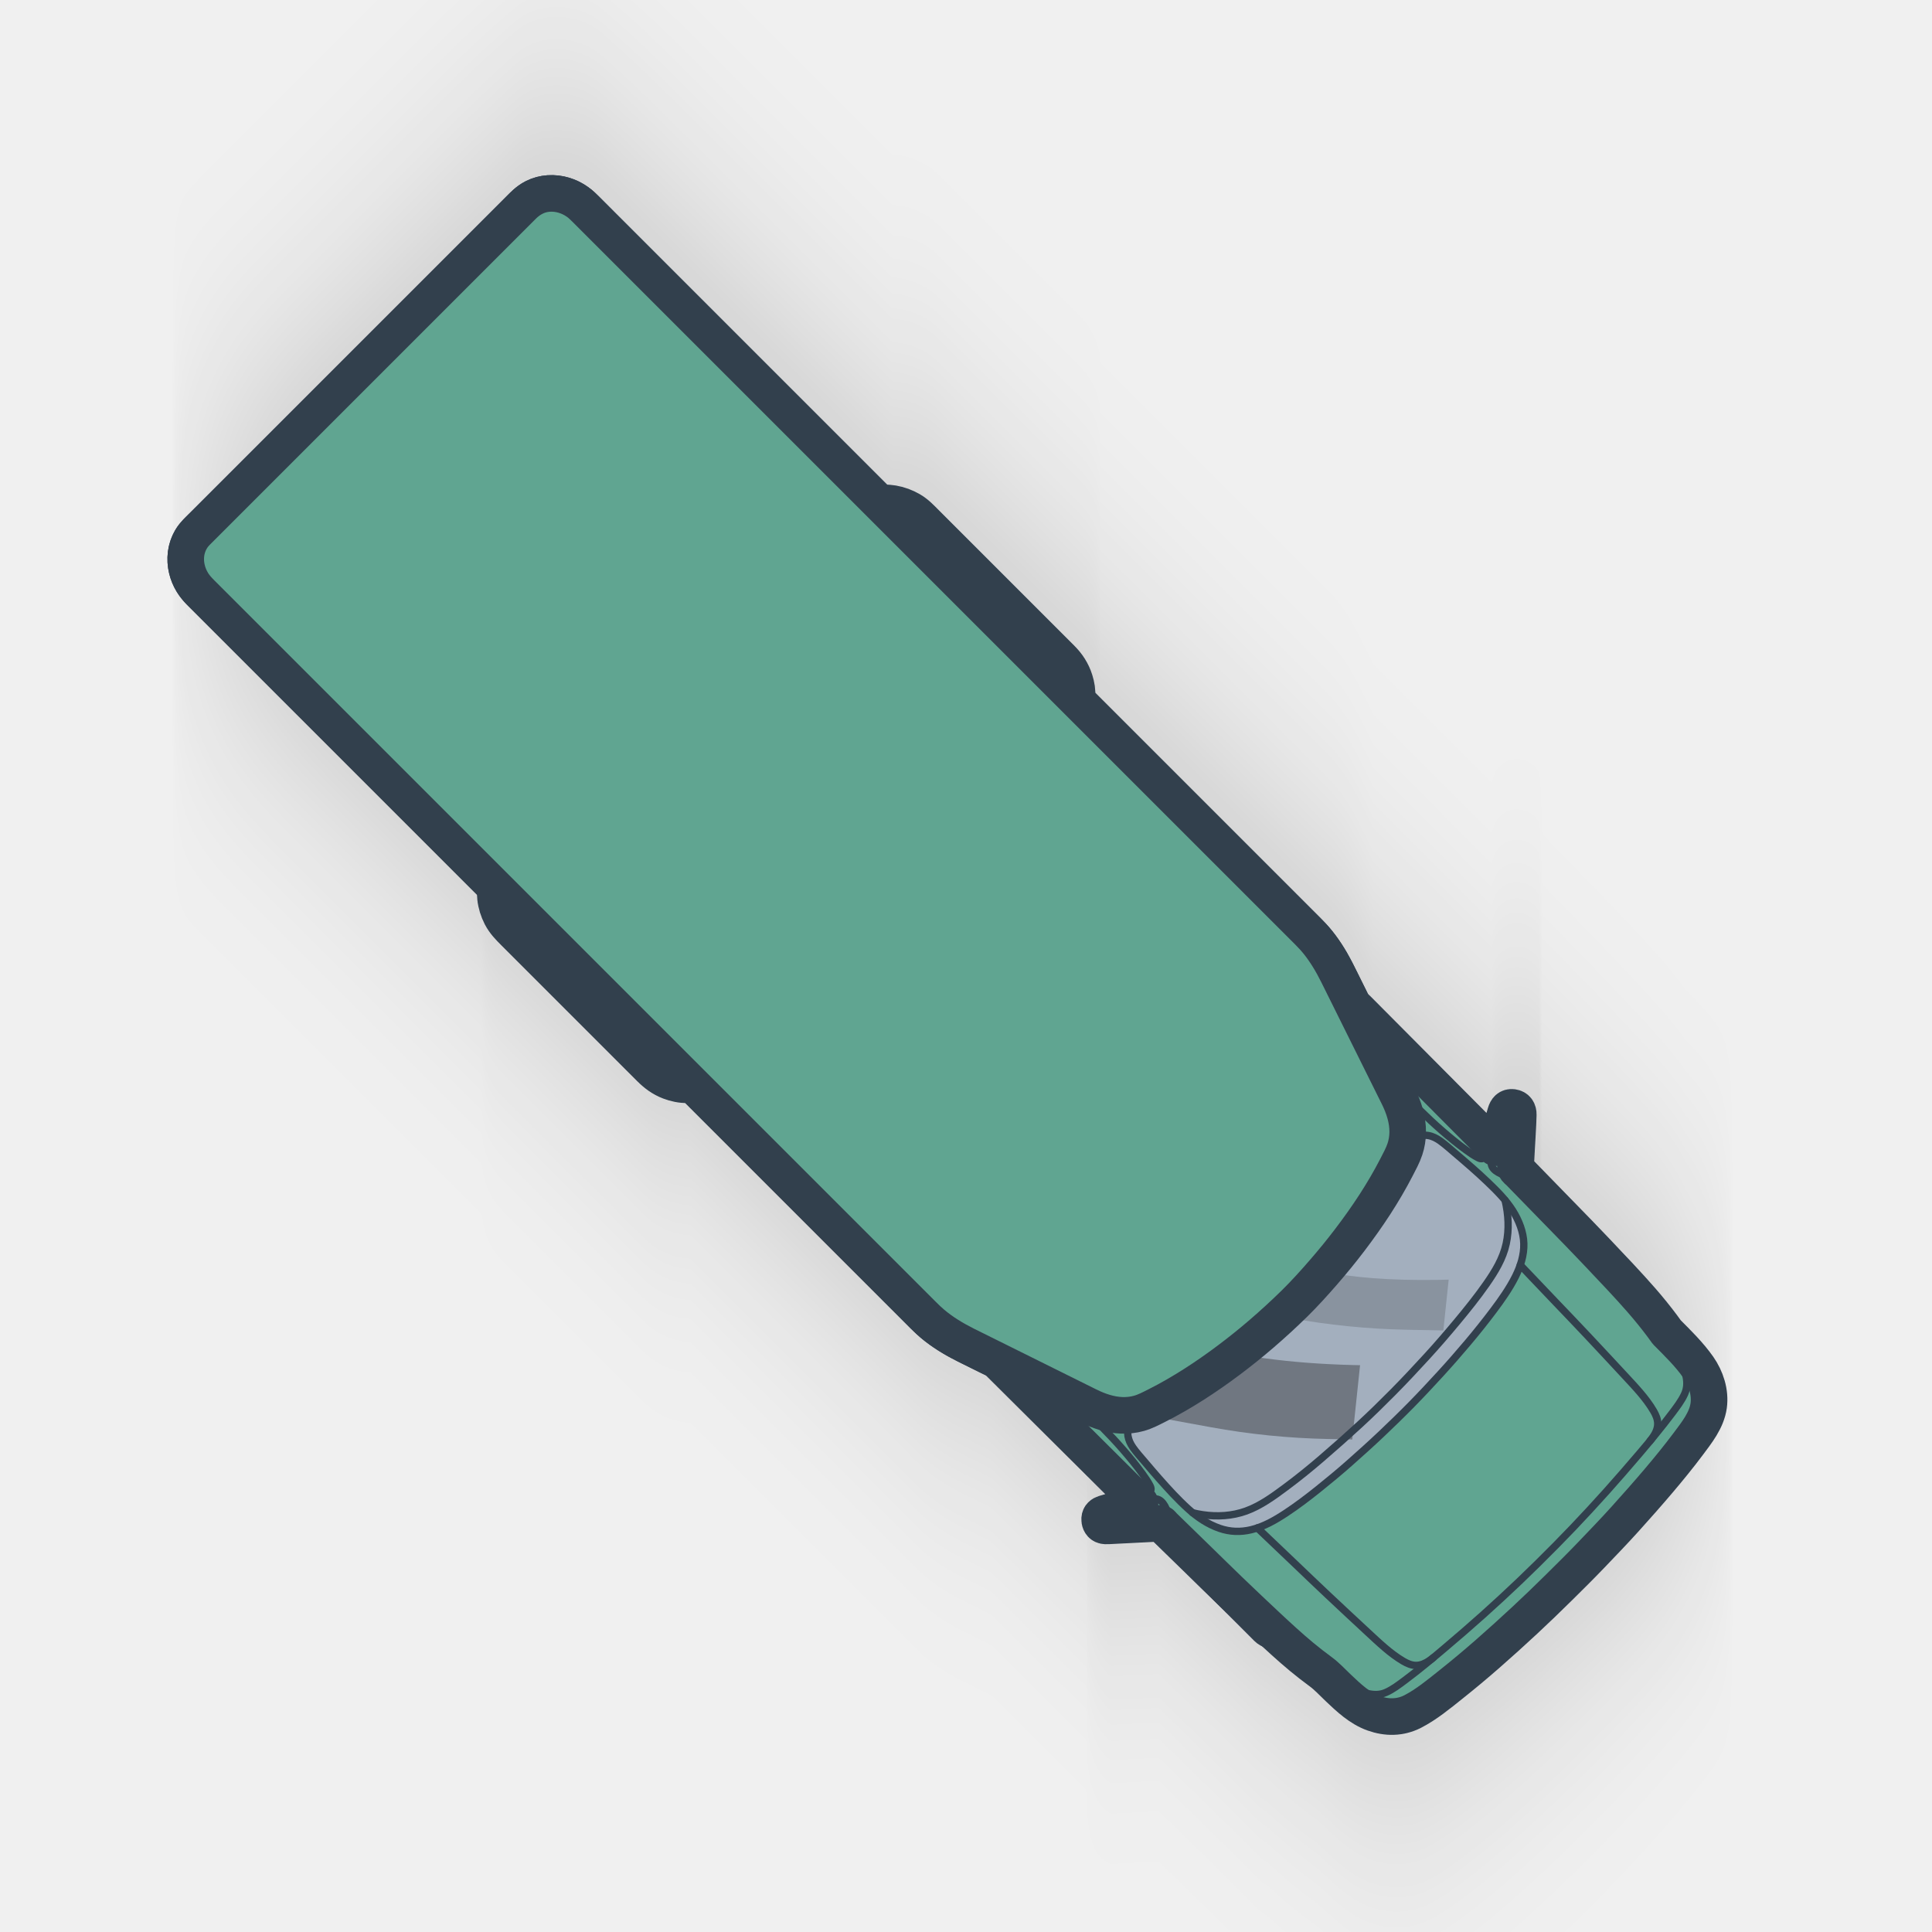
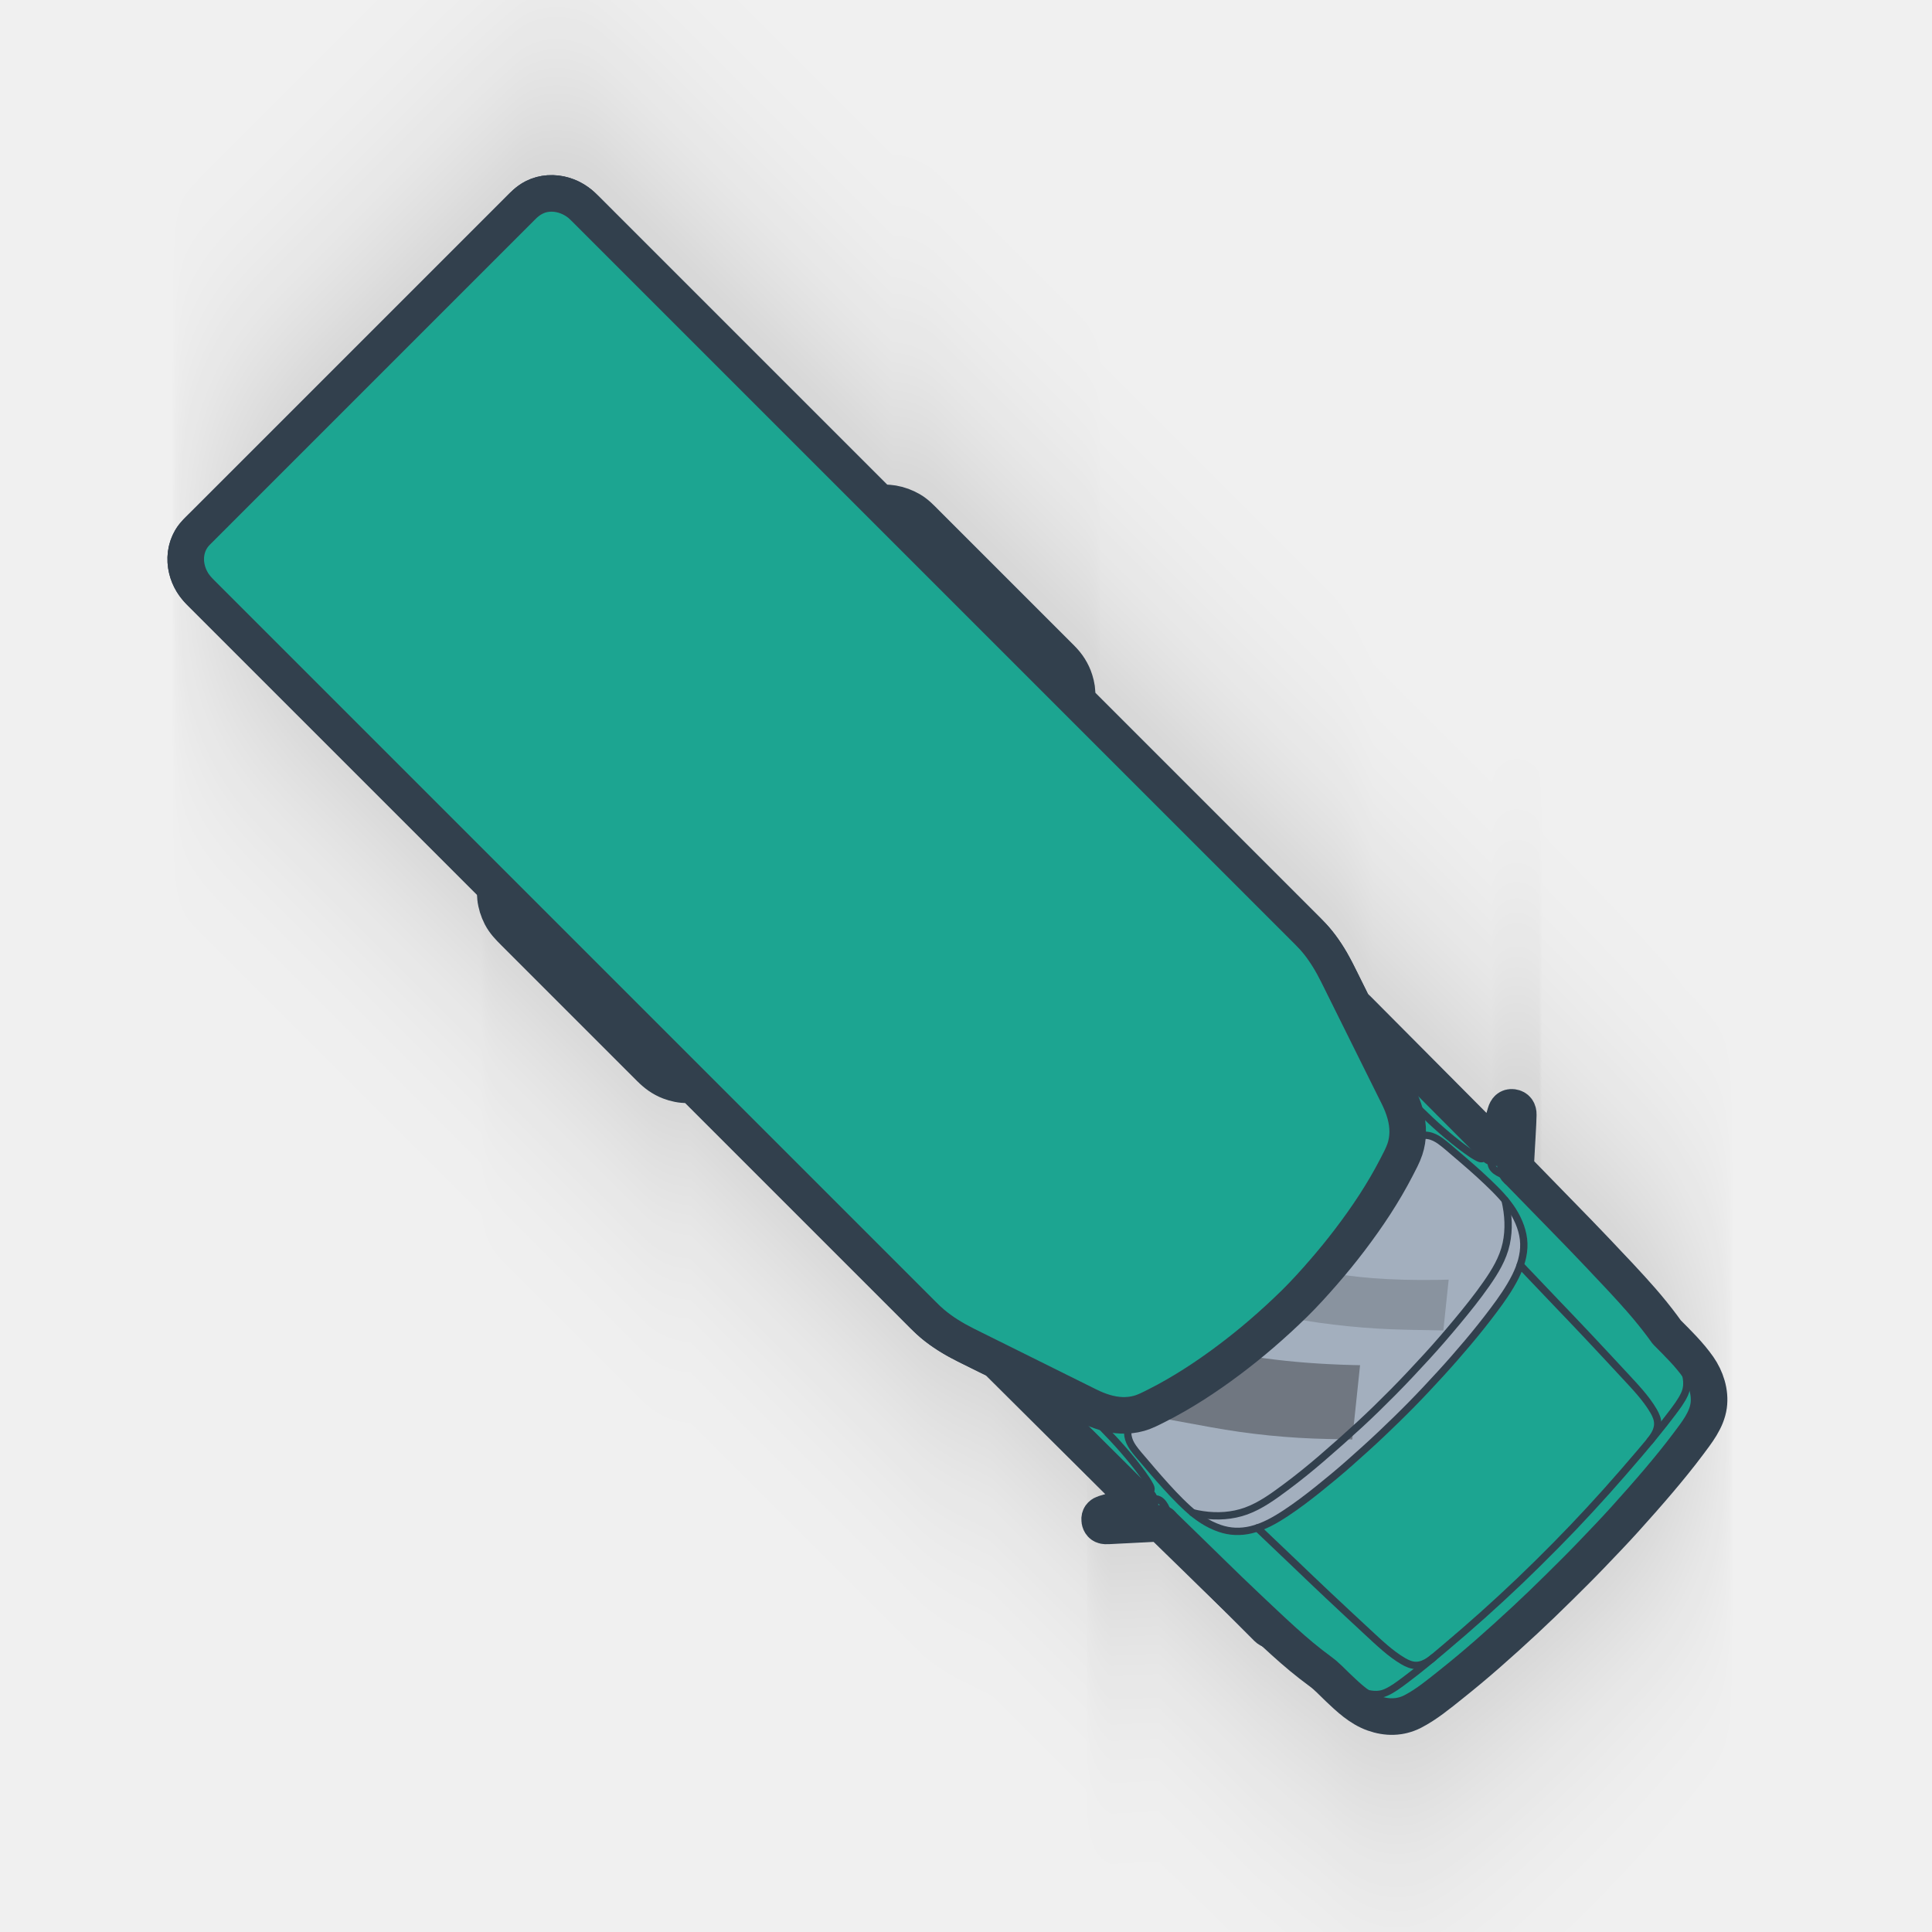
<svg xmlns="http://www.w3.org/2000/svg" xmlns:xlink="http://www.w3.org/1999/xlink" width="264px" height="264px" viewBox="0 0 264 264" version="1.1">
  <defs>
    <filter x="-26.7%" y="-77.2%" width="153.4%" height="253.1%" filterUnits="objectBoundingBox" id="filter-1">
      <feOffset dx="0" dy="1" in="SourceAlpha" result="shadowOffsetOuter1" />
      <feGaussianBlur stdDeviation="15" in="shadowOffsetOuter1" result="shadowBlurOuter1" />
      <feColorMatrix values="0 0 0 0 0   0 0 0 0 0   0 0 0 0 0  0 0 0 0.203 0" type="matrix" in="shadowBlurOuter1" result="shadowMatrixOuter1" />
      <feMerge>
        <feMergeNode in="shadowMatrixOuter1" />
        <feMergeNode in="SourceGraphic" />
      </feMerge>
    </filter>
    <path d="M25.487,56.057 C25.618,57.246 25.426,58.542 24.4,59.293 C23.902,59.657 23.297,59.848 22.693,59.946 C21.829,60.086 20.942,60.127 20.069,60.199 C18.112,60.359 16.153,60.503 14.189,60.549 C12.445,60.589 10.645,60.597 8.935,60.208 C7.409,59.86 5.851,59.186 4.702,58.1 C3.562,57.021 2.819,55.576 2.328,54.101 C1.751,52.362 1.436,50.532 1.178,48.723 C0.911,46.844 0.699,44.957 0.54,43.066 C0.383,41.205 0.256,39.341 0.174,37.475 C0.089,35.539 0.023,33.603 0.005,31.665 C-0.013,29.742 0.016,27.821 0.068,25.898 C0.121,23.944 0.227,21.993 0.346,20.042 C0.458,18.199 0.634,16.359 0.835,14.524 C1.036,12.696 1.284,10.866 1.654,9.064 C2.007,7.345 2.476,5.606 3.404,4.098 C4.184,2.831 5.235,1.847 6.576,1.195 C8.133,0.437 9.792,0.122 11.51,0.039 C13.428,-0.055 15.354,0.036 17.268,0.154 C18.246,0.215 19.223,0.296 20.2,0.376 C21.054,0.446 21.927,0.482 22.772,0.632 C23.928,0.836 24.978,1.44 25.354,2.609 C25.549,3.218 25.557,3.876 25.488,4.507" id="path-2" />
    <polygon id="path-4" points="0 0 32 0 32 48 5 60 1.5 53.5 0 40" />
  </defs>
  <g id="SE" stroke="none" stroke-width="1" fill="none" fill-rule="evenodd">
    <g filter="url(#filter-1)" transform="translate(132, 132.5) rotate(-135) translate(-132, -132.5) translate(15, 92)">
-       <path d="M14.264,73.186 C12.128,73.177 9.942,73.21 7.831,72.838 C6.034,72.522 4.23,71.608 3.113,70.133 C1.902,68.533 1.664,66.362 1.386,64.436 C1.082,62.325 0.867,60.198 0.691,58.072 C0.497,55.743 0.359,53.413 0.237,51.079 C0.121,48.851 0.084,46.618 0.034,44.387 C-0.012,42.268 -0.002,40.147 0.013,38.028 C0.028,35.904 0.062,33.781 0.141,31.659 C0.227,29.348 0.337,27.041 0.493,24.734 C0.639,22.56 0.833,20.39 1.08,18.225 C1.317,16.151 1.514,13.997 2.151,12 C2.735,10.168 4.034,8.861 5.751,8.044 C7.564,7.18 9.667,7.125 11.64,7.074 C12.732,7.045 13.831,7.099 14.91,6.934 C15.986,6.77 17.066,6.632 18.15,6.531 C20.254,6.336 22.369,6.25 24.479,6.179 C26.827,6.101 29.174,6.036 31.522,5.991 C33.652,5.95 35.782,5.935 37.912,5.908 C39.458,5.888 41.003,5.868 42.548,5.848 C43.061,5.841 43.573,5.834 44.086,5.828 C44.244,5.825 44.555,5.884 44.704,5.82 C44.756,5.797 44.813,5.7 44.85,5.659 C45.004,5.489 45.159,5.317 45.313,5.146 C45.794,4.614 46.275,4.082 46.756,3.549 C47.664,2.544 48.573,1.538 49.481,0.533 C49.656,0.34 49.832,0.131 50.085,0.039 C50.43,-0.085 50.804,0.102 51.034,0.362 C51.298,0.659 51.252,1.008 51.08,1.335 C50.837,1.8 50.578,2.257 50.327,2.718 C49.769,3.742 49.212,4.766 48.654,5.79 C49.616,5.787 50.579,5.784 51.541,5.782 C53.843,5.775 56.145,5.769 58.446,5.763 C61.179,5.755 63.912,5.747 66.645,5.74 C68.929,5.734 71.214,5.727 73.498,5.721 C74.186,5.719 74.874,5.717 75.562,5.715 C75.794,5.715 76.06,5.751 76.289,5.711 C76.63,5.652 76.985,5.477 77.313,5.367 C77.952,5.152 78.592,4.937 79.231,4.722 C80.032,4.453 80.829,4.171 81.638,3.927 C83.263,3.437 84.94,3.089 86.639,3.006 C87.345,2.972 88.055,2.988 88.762,2.988 C90.286,2.988 91.81,2.988 93.333,2.988 C95.6,2.988 97.866,2.988 100.133,2.988 C102.807,2.988 105.48,2.988 108.153,2.988 C110.896,2.988 113.639,2.988 116.382,2.988 C118.866,2.988 121.35,2.988 123.833,2.988 C125.704,2.988 127.575,2.988 129.446,2.988 C130.377,2.988 131.308,2.988 132.24,2.988 C132.271,2.988 132.346,3.002 132.375,2.988 C132.436,2.956 132.512,2.796 132.557,2.739 C132.637,2.639 132.72,2.545 132.808,2.453 C133.376,1.857 134.09,1.4 134.838,1.064 C135.87,0.6 136.913,0.456 138.027,0.456 C139.669,0.456 141.311,0.456 142.953,0.456 C145.54,0.456 148.128,0.456 150.716,0.456 C153.372,0.456 156.028,0.456 158.684,0.456 C160.531,0.456 162.378,0.456 164.225,0.456 C165.219,0.456 166.16,0.458 167.123,0.769 C167.944,1.035 168.731,1.441 169.404,1.983 C169.662,2.19 169.904,2.419 170.116,2.673 C170.186,2.757 170.278,2.948 170.37,2.988 C170.501,3.044 170.783,2.988 170.922,2.988 C171.343,2.988 171.763,2.988 172.184,2.988 C173.632,2.988 175.079,2.988 176.527,2.988 C178.618,2.988 180.709,2.988 182.8,2.988 C185.312,2.988 187.824,2.988 190.336,2.988 C193.067,2.988 195.798,2.988 198.529,2.988 C201.272,2.988 204.014,2.988 206.757,2.988 C209.303,2.988 211.849,2.988 214.396,2.988 C216.538,2.988 218.68,2.988 220.823,2.988 C222.353,2.988 223.884,2.988 225.414,2.988 C226.125,2.988 226.836,2.987 227.547,2.988 C228.722,2.989 229.882,3.27 230.896,3.872 C232.15,4.615 233.119,5.818 233.473,7.243 C233.688,8.113 233.619,9.046 233.619,9.935 C233.619,11.809 233.619,13.683 233.619,15.556 C233.619,18.175 233.619,20.795 233.619,23.414 C233.619,26.103 233.619,28.793 233.619,31.482 C233.619,33.564 233.619,35.645 233.619,37.726 C233.619,38.523 233.619,39.32 233.619,40.117 C233.619,41.035 233.619,41.954 233.619,42.873 C233.619,45.026 233.619,47.179 233.619,49.332 C233.619,52.041 233.619,54.749 233.619,57.458 C233.619,60.05 233.619,62.643 233.619,65.235 C233.619,67.014 233.619,68.793 233.619,70.572 C233.619,71.516 233.665,72.452 233.362,73.364 C232.908,74.727 231.889,75.839 230.627,76.504 C229.653,77.017 228.578,77.238 227.483,77.238 C226.701,77.238 225.919,77.238 225.136,77.238 C223.55,77.238 221.965,77.238 220.379,77.238 C218.198,77.238 216.017,77.238 213.836,77.238 C211.266,77.238 208.697,77.238 206.128,77.238 C203.379,77.238 200.63,77.238 197.881,77.238 C195.159,77.238 192.438,77.238 189.716,77.238 C187.223,77.238 184.729,77.238 182.236,77.238 C180.194,77.238 178.153,77.238 176.112,77.238 C174.719,77.238 173.326,77.238 171.934,77.238 C171.55,77.238 171.166,77.238 170.782,77.238 C170.682,77.238 170.444,77.191 170.353,77.238 C170.3,77.265 170.236,77.401 170.197,77.451 C170.123,77.546 170.043,77.638 169.961,77.728 C169.702,78.006 169.41,78.252 169.101,78.471 C168.392,78.974 167.583,79.346 166.743,79.567 C165.818,79.81 164.887,79.769 163.94,79.769 C161.999,79.769 160.057,79.769 158.116,79.769 C155.434,79.769 152.751,79.769 150.069,79.769 C147.524,79.769 144.978,79.769 142.433,79.769 C140.902,79.769 139.37,79.769 137.839,79.769 C136.65,79.769 135.529,79.532 134.464,78.98 C133.785,78.629 133.139,78.173 132.641,77.588 C132.564,77.499 132.457,77.281 132.358,77.238 C132.307,77.216 132.197,77.238 132.143,77.238 C131.128,77.238 130.112,77.238 129.097,77.238 C127.159,77.238 125.222,77.238 123.284,77.238 C120.775,77.238 118.266,77.238 115.756,77.238 C113.006,77.238 110.257,77.238 107.507,77.238 C104.853,77.238 102.2,77.238 99.546,77.238 C97.325,77.238 95.104,77.238 92.883,77.238 C91.432,77.238 89.98,77.238 88.528,77.238 C87.769,77.238 87.009,77.251 86.252,77.196 C84.538,77.071 82.849,76.689 81.215,76.167 C80.349,75.89 79.49,75.591 78.629,75.301 C78.031,75.1 77.434,74.899 76.836,74.698 C76.657,74.638 76.458,74.54 76.27,74.512 C75.964,74.466 75.617,74.51 75.309,74.509 C74.559,74.507 73.808,74.505 73.058,74.503 C70.712,74.496 68.366,74.49 66.02,74.484 C63.28,74.476 60.541,74.468 57.801,74.461 C55.58,74.455 53.358,74.448 51.137,74.442 C50.309,74.44 49.481,74.438 48.653,74.435 C49.444,75.888 50.234,77.339 51.025,78.791 C51.266,79.234 51.318,79.669 50.874,80.009 C50.436,80.344 49.99,80.237 49.627,79.855 C48.438,78.603 47.308,77.288 46.15,76.006 C45.843,75.666 45.536,75.326 45.229,74.986 C45.085,74.826 44.917,74.55 44.732,74.436 C44.546,74.321 44.12,74.398 43.903,74.395 C41.978,74.37 40.052,74.345 38.127,74.32 C36.202,74.295 34.277,74.27 32.352,74.245 C31.16,74.23 29.969,74.198 28.777,74.17 C27.186,74.133 25.595,74.083 24.004,74.03 C22.598,73.983 21.191,73.918 19.788,73.823 C18.274,73.72 16.766,73.563 15.264,73.344 C14.931,73.296 14.597,73.242 14.264,73.186 Z" id="Path" stroke="#333F4E" stroke-width="5" fill="#61A591" stroke-linecap="round" stroke-linejoin="round" />
+       <path d="M14.264,73.186 C12.128,73.177 9.942,73.21 7.831,72.838 C6.034,72.522 4.23,71.608 3.113,70.133 C1.902,68.533 1.664,66.362 1.386,64.436 C1.082,62.325 0.867,60.198 0.691,58.072 C0.497,55.743 0.359,53.413 0.237,51.079 C0.121,48.851 0.084,46.618 0.034,44.387 C-0.012,42.268 -0.002,40.147 0.013,38.028 C0.028,35.904 0.062,33.781 0.141,31.659 C0.227,29.348 0.337,27.041 0.493,24.734 C0.639,22.56 0.833,20.39 1.08,18.225 C1.317,16.151 1.514,13.997 2.151,12 C2.735,10.168 4.034,8.861 5.751,8.044 C7.564,7.18 9.667,7.125 11.64,7.074 C12.732,7.045 13.831,7.099 14.91,6.934 C15.986,6.77 17.066,6.632 18.15,6.531 C20.254,6.336 22.369,6.25 24.479,6.179 C26.827,6.101 29.174,6.036 31.522,5.991 C33.652,5.95 35.782,5.935 37.912,5.908 C39.458,5.888 41.003,5.868 42.548,5.848 C43.061,5.841 43.573,5.834 44.086,5.828 C44.244,5.825 44.555,5.884 44.704,5.82 C44.756,5.797 44.813,5.7 44.85,5.659 C45.004,5.489 45.159,5.317 45.313,5.146 C45.794,4.614 46.275,4.082 46.756,3.549 C47.664,2.544 48.573,1.538 49.481,0.533 C49.656,0.34 49.832,0.131 50.085,0.039 C50.43,-0.085 50.804,0.102 51.034,0.362 C51.298,0.659 51.252,1.008 51.08,1.335 C50.837,1.8 50.578,2.257 50.327,2.718 C49.769,3.742 49.212,4.766 48.654,5.79 C49.616,5.787 50.579,5.784 51.541,5.782 C53.843,5.775 56.145,5.769 58.446,5.763 C61.179,5.755 63.912,5.747 66.645,5.74 C68.929,5.734 71.214,5.727 73.498,5.721 C74.186,5.719 74.874,5.717 75.562,5.715 C75.794,5.715 76.06,5.751 76.289,5.711 C76.63,5.652 76.985,5.477 77.313,5.367 C77.952,5.152 78.592,4.937 79.231,4.722 C80.032,4.453 80.829,4.171 81.638,3.927 C83.263,3.437 84.94,3.089 86.639,3.006 C87.345,2.972 88.055,2.988 88.762,2.988 C90.286,2.988 91.81,2.988 93.333,2.988 C95.6,2.988 97.866,2.988 100.133,2.988 C102.807,2.988 105.48,2.988 108.153,2.988 C110.896,2.988 113.639,2.988 116.382,2.988 C118.866,2.988 121.35,2.988 123.833,2.988 C125.704,2.988 127.575,2.988 129.446,2.988 C130.377,2.988 131.308,2.988 132.24,2.988 C132.271,2.988 132.346,3.002 132.375,2.988 C132.436,2.956 132.512,2.796 132.557,2.739 C132.637,2.639 132.72,2.545 132.808,2.453 C133.376,1.857 134.09,1.4 134.838,1.064 C135.87,0.6 136.913,0.456 138.027,0.456 C139.669,0.456 141.311,0.456 142.953,0.456 C145.54,0.456 148.128,0.456 150.716,0.456 C153.372,0.456 156.028,0.456 158.684,0.456 C160.531,0.456 162.378,0.456 164.225,0.456 C165.219,0.456 166.16,0.458 167.123,0.769 C167.944,1.035 168.731,1.441 169.404,1.983 C169.662,2.19 169.904,2.419 170.116,2.673 C170.186,2.757 170.278,2.948 170.37,2.988 C170.501,3.044 170.783,2.988 170.922,2.988 C171.343,2.988 171.763,2.988 172.184,2.988 C173.632,2.988 175.079,2.988 176.527,2.988 C178.618,2.988 180.709,2.988 182.8,2.988 C185.312,2.988 187.824,2.988 190.336,2.988 C193.067,2.988 195.798,2.988 198.529,2.988 C201.272,2.988 204.014,2.988 206.757,2.988 C209.303,2.988 211.849,2.988 214.396,2.988 C216.538,2.988 218.68,2.988 220.823,2.988 C222.353,2.988 223.884,2.988 225.414,2.988 C226.125,2.988 226.836,2.987 227.547,2.988 C228.722,2.989 229.882,3.27 230.896,3.872 C232.15,4.615 233.119,5.818 233.473,7.243 C233.688,8.113 233.619,9.046 233.619,9.935 C233.619,11.809 233.619,13.683 233.619,15.556 C233.619,18.175 233.619,20.795 233.619,23.414 C233.619,26.103 233.619,28.793 233.619,31.482 C233.619,33.564 233.619,35.645 233.619,37.726 C233.619,38.523 233.619,39.32 233.619,40.117 C233.619,41.035 233.619,41.954 233.619,42.873 C233.619,45.026 233.619,47.179 233.619,49.332 C233.619,52.041 233.619,54.749 233.619,57.458 C233.619,60.05 233.619,62.643 233.619,65.235 C233.619,67.014 233.619,68.793 233.619,70.572 C233.619,71.516 233.665,72.452 233.362,73.364 C232.908,74.727 231.889,75.839 230.627,76.504 C229.653,77.017 228.578,77.238 227.483,77.238 C226.701,77.238 225.919,77.238 225.136,77.238 C223.55,77.238 221.965,77.238 220.379,77.238 C218.198,77.238 216.017,77.238 213.836,77.238 C211.266,77.238 208.697,77.238 206.128,77.238 C203.379,77.238 200.63,77.238 197.881,77.238 C195.159,77.238 192.438,77.238 189.716,77.238 C187.223,77.238 184.729,77.238 182.236,77.238 C180.194,77.238 178.153,77.238 176.112,77.238 C174.719,77.238 173.326,77.238 171.934,77.238 C171.55,77.238 171.166,77.238 170.782,77.238 C170.682,77.238 170.444,77.191 170.353,77.238 C170.3,77.265 170.236,77.401 170.197,77.451 C170.123,77.546 170.043,77.638 169.961,77.728 C169.702,78.006 169.41,78.252 169.101,78.471 C168.392,78.974 167.583,79.346 166.743,79.567 C165.818,79.81 164.887,79.769 163.94,79.769 C161.999,79.769 160.057,79.769 158.116,79.769 C155.434,79.769 152.751,79.769 150.069,79.769 C147.524,79.769 144.978,79.769 142.433,79.769 C140.902,79.769 139.37,79.769 137.839,79.769 C136.65,79.769 135.529,79.532 134.464,78.98 C133.785,78.629 133.139,78.173 132.641,77.588 C132.564,77.499 132.457,77.281 132.358,77.238 C132.307,77.216 132.197,77.238 132.143,77.238 C131.128,77.238 130.112,77.238 129.097,77.238 C127.159,77.238 125.222,77.238 123.284,77.238 C120.775,77.238 118.266,77.238 115.756,77.238 C113.006,77.238 110.257,77.238 107.507,77.238 C104.853,77.238 102.2,77.238 99.546,77.238 C97.325,77.238 95.104,77.238 92.883,77.238 C91.432,77.238 89.98,77.238 88.528,77.238 C87.769,77.238 87.009,77.251 86.252,77.196 C84.538,77.071 82.849,76.689 81.215,76.167 C80.349,75.89 79.49,75.591 78.629,75.301 C78.031,75.1 77.434,74.899 76.836,74.698 C76.657,74.638 76.458,74.54 76.27,74.512 C75.964,74.466 75.617,74.51 75.309,74.509 C74.559,74.507 73.808,74.505 73.058,74.503 C70.712,74.496 68.366,74.49 66.02,74.484 C63.28,74.476 60.541,74.468 57.801,74.461 C55.58,74.455 53.358,74.448 51.137,74.442 C50.309,74.44 49.481,74.438 48.653,74.435 C49.444,75.888 50.234,77.339 51.025,78.791 C51.266,79.234 51.318,79.669 50.874,80.009 C50.436,80.344 49.99,80.237 49.627,79.855 C48.438,78.603 47.308,77.288 46.15,76.006 C45.843,75.666 45.536,75.326 45.229,74.986 C45.085,74.826 44.917,74.55 44.732,74.436 C44.546,74.321 44.12,74.398 43.903,74.395 C41.978,74.37 40.052,74.345 38.127,74.32 C36.202,74.295 34.277,74.27 32.352,74.245 C31.16,74.23 29.969,74.198 28.777,74.17 C27.186,74.133 25.595,74.083 24.004,74.03 C22.598,73.983 21.191,73.918 19.788,73.823 C18.274,73.72 16.766,73.563 15.264,73.344 C14.931,73.296 14.597,73.242 14.264,73.186 Z" id="Path" stroke="#333F4E" stroke-width="5" fill="#1EA591" stroke-linecap="round" stroke-linejoin="round" />
      <g id="Group-2" transform="translate(31.93169, 9.830369)">
        <mask id="mask-3" fill="white">
          <use xlink:href="#path-2" />
        </mask>
        <use id="Path" stroke="#333F4E" fill="#A3AFBE" stroke-linecap="round" stroke-linejoin="round" xlink:href="#path-2" />
        <g id="Group-3" mask="url(#mask-3)">
          <g transform="translate(3.068312, -0.830369)">
            <mask id="mask-5" fill="white">
              <use xlink:href="#path-4" />
            </mask>
            <g id="Rectangle" stroke="none" fill="none" />
            <path d="M-17,15.411 L3.334,13.682 C8.678,13.228 14.051,13.205 19.399,13.612 L43,15.411 L43,15.411 L43,26.411 C28.552,24.606 17.583,23.704 10.094,23.704 C2.605,23.704 -6.427,24.606 -17,26.411 L-17,15.411 Z" id="Rectangle" stroke="none" fill="#000000" fill-rule="evenodd" opacity="0.324" mask="url(#mask-5)" transform="translate(13, 19.70526) rotate(-39) translate(-13, -19.70526) " />
            <path d="M-6,33.618 L5.005,32.682 C10.35,32.228 15.722,32.205 21.071,32.612 L34.267,33.618 L34.267,33.618 L34.267,41 C24.571,39.789 17.209,39.184 12.183,39.184 C7.157,39.184 1.096,39.789 -6,41 L-6,33.618 Z" id="Rectangle-Copy" stroke="none" fill="#000000" fill-rule="evenodd" opacity="0.164" mask="url(#mask-5)" transform="translate(14.13345, 36.5) rotate(-39) translate(-14.13345, -36.5) " />
          </g>
        </g>
      </g>
      <path d="M21,6 C21.371,5.305 21.97,4.806 22.572,4.472 C23.108,4.174 23.681,4.001 24.269,4 C24.776,4 25.283,4 25.79,4 C26.781,4 27.772,4 28.763,4 C30.016,4 31.269,4 32.523,4 C33.804,4 35.086,4 36.367,4 C37.442,4 38.516,4 39.591,4 C40.238,4 40.886,4 41.533,4 C41.984,4 42.419,4.045 42.855,4.207 C43.58,4.476 44.299,4.966 44.804,5.682 C44.874,5.783 44.94,5.889 45,6" id="Path-Copy" stroke="#333F4E" fill="#333F4E" stroke-linecap="round" stroke-linejoin="round" />
      <path d="M21,76 C21.371,75.305 21.97,74.806 22.572,74.472 C23.108,74.174 23.681,74.001 24.269,74 C24.776,74 25.283,74 25.79,74 C26.781,74 27.772,74 28.763,74 C30.016,74 31.269,74 32.523,74 C33.804,74 35.086,74 36.367,74 C37.442,74 38.516,74 39.591,74 C40.238,74 40.886,74 41.533,74 C41.984,74 42.419,74.045 42.855,74.207 C43.58,74.476 44.299,74.966 44.804,75.682 C44.874,75.783 44.94,75.889 45,76" id="Path-Copy-2" stroke="#333F4E" fill="#333F4E" stroke-linecap="round" stroke-linejoin="round" transform="translate(33, 75) scale(1, -1) translate(-33, -75) " />
      <line x1="76.282" y1="5.944" x2="48.654" y2="6.086" id="Path" stroke="#333F4E" stroke-linecap="round" stroke-linejoin="round" />
      <path d="M34.901,14.712 C32.576,14.769 30.25,14.825 27.924,14.882 C25.818,14.933 23.711,14.967 21.606,15.037 C19.11,15.12 16.612,15.196 14.117,15.297 C12.066,15.379 9.923,15.412 7.927,15.933 C7.325,16.09 6.722,16.322 6.277,16.773 C5.819,17.239 5.591,17.871 5.467,18.5 C5.423,18.724 5.392,18.95 5.368,19.177" id="Path" stroke="#333F4E" stroke-linecap="round" stroke-linejoin="round" />
      <path d="M73.47,6.659 C72.667,6.659 71.863,6.659 71.06,6.659 C69.191,6.659 67.323,6.659 65.455,6.659 C63.313,6.659 61.172,6.659 59.03,6.659 C57.406,6.659 55.782,6.659 54.158,6.659 C53.333,6.659 52.506,6.642 51.682,6.699 C51.072,6.741 50.45,6.812 49.865,7.003 C49.519,7.117 49.135,7.285 48.925,7.598 C48.627,8.042 48.944,8.288 49.353,8.421 C49.961,8.619 50.604,8.729 51.233,8.832 C52.635,9.06 54.052,9.193 55.468,9.295 C56.844,9.393 58.221,9.433 59.6,9.443 C61.279,9.455 62.958,9.448 64.637,9.451 C64.813,9.451 64.989,9.452 65.166,9.452" id="Path" stroke="#333F4E" stroke-linecap="round" stroke-linejoin="round" />
      <path d="M49.632,0.365 C48.342,1.794 47.051,3.223 45.76,4.652 C45.34,5.117 44.868,5.565 44.492,6.068 C44.328,6.287 44.183,6.567 44.285,6.844 C44.38,7.103 44.642,7.263 44.865,7.401 C45.648,7.883 47.119,8.446 47.759,7.429 C48.138,6.825 48.449,6.166 48.789,5.54 C49.372,4.47 49.955,3.4 50.538,2.33 C50.705,2.023 50.872,1.717 51.039,1.41 C51.141,1.223 51.239,1.029 51.228,0.81 C51.199,0.214 50.424,-0.185 49.926,0.117 C49.816,0.184 49.72,0.272 49.632,0.365 Z" id="Path" stroke="#333F4E" stroke-linecap="round" stroke-linejoin="round" />
      <path d="M49.632,79.859 C48.342,78.431 47.051,77.002 45.76,75.573 C45.34,75.108 44.868,74.66 44.492,74.157 C44.328,73.938 44.183,73.657 44.285,73.381 C44.38,73.122 44.642,72.962 44.865,72.824 C45.648,72.341 47.119,71.779 47.759,72.796 C48.138,73.399 48.449,74.059 48.789,74.684 C49.372,75.755 49.955,76.825 50.538,77.895 C50.705,78.202 50.872,78.508 51.039,78.815 C51.141,79.002 51.239,79.195 51.228,79.415 C51.199,80.011 50.424,80.41 49.926,80.108 C49.816,80.041 49.72,79.953 49.632,79.859 Z" id="Path" stroke="#333F4E" stroke-linecap="round" stroke-linejoin="round" />
      <path d="M73.47,73.566 C72.667,73.566 71.863,73.566 71.06,73.566 C69.191,73.566 67.323,73.566 65.455,73.566 C63.313,73.566 61.172,73.566 59.03,73.566 C57.406,73.566 55.782,73.566 54.158,73.566 C53.333,73.566 52.506,73.583 51.682,73.526 C51.072,73.483 50.45,73.413 49.865,73.221 C49.519,73.108 49.135,72.94 48.925,72.627 C48.627,72.183 48.944,71.937 49.353,71.804 C49.961,71.606 50.604,71.496 51.233,71.393 C52.635,71.165 54.052,71.031 55.468,70.93 C56.844,70.832 58.221,70.792 59.6,70.782 C61.279,70.769 62.958,70.776 64.637,70.774 C64.813,70.773 64.989,70.773 65.166,70.773" id="Path" stroke="#333F4E" stroke-linecap="round" stroke-linejoin="round" />
      <path d="M34.901,65.513 C32.576,65.456 30.25,65.399 27.924,65.343 C25.818,65.291 23.711,65.258 21.606,65.188 C19.11,65.105 16.612,65.028 14.117,64.928 C12.066,64.846 9.923,64.813 7.927,64.292 C7.325,64.134 6.722,63.902 6.277,63.451 C5.819,62.986 5.591,62.354 5.467,61.725 C5.423,61.501 5.392,61.275 5.368,61.048" id="Path" stroke="#333F4E" stroke-linecap="round" stroke-linejoin="round" />
      <line x1="76.282" y1="74.7" x2="48.654" y2="74.558" id="Path" stroke="#333F4E" stroke-linecap="round" stroke-linejoin="round" />
      <path d="M44.705,74.405 C42.333,74.375 39.961,74.344 37.589,74.313 C35.476,74.286 33.362,74.277 31.25,74.228 C28.707,74.169 26.166,74.102 23.625,74.017 C21.431,73.944 19.23,73.826 17.048,73.578 C14.961,73.342 12.806,73.083 10.87,72.224 C9.921,71.802 8.966,71.354 8.105,70.769 C7.405,70.294 6.864,69.729 6.564,68.928 C6.201,67.956 6.066,66.89 5.918,65.869 C5.748,64.694 5.619,63.513 5.495,62.332 C5.251,60.023 5.082,57.705 4.917,55.39 C4.755,53.12 4.634,50.849 4.543,48.576 C4.454,46.356 4.4,44.135 4.387,41.913 C4.373,39.585 4.382,37.258 4.437,34.93 C4.492,32.657 4.58,30.383 4.706,28.113 C4.836,25.788 5.002,23.466 5.199,21.147 C5.393,18.859 5.595,16.57 5.927,14.297 C6.077,13.271 6.212,12.193 6.594,11.222 C6.91,10.418 7.486,9.864 8.197,9.395 C9.938,8.247 11.922,7.467 13.967,7.092 C16.186,6.686 18.434,6.486 20.683,6.347 C22.831,6.215 24.988,6.143 27.14,6.093 C29.147,6.046 31.154,5.996 33.162,5.97 C36.304,5.929 39.447,5.888 42.589,5.847 C43.295,5.838 44,5.829 44.705,5.82" id="Path" stroke="#333F4E" stroke-linecap="round" stroke-linejoin="round" />
      <path d="M42.618,70.3 C40.918,69.241 39.409,67.904 38.32,66.21 C37.19,64.452 36.71,62.429 36.348,60.394 C35.971,58.275 35.74,56.131 35.541,53.989 C35.347,51.888 35.189,49.781 35.097,47.672 C34.999,45.428 34.922,43.184 34.911,40.937 C34.902,38.817 34.92,36.692 35.009,34.574 C35.107,32.244 35.243,29.92 35.42,27.595 C35.577,25.52 35.795,23.441 36.1,21.383 C36.407,19.315 36.736,17.164 37.63,15.254 C38.481,13.438 39.856,11.895 41.459,10.706 C41.834,10.429 42.222,10.171 42.617,9.925" id="Path" stroke="#333F4E" stroke-linecap="round" stroke-linejoin="round" />
      <path d="M14.264,73.186 C12.841,73.18 11.418,73.167 9.998,73.078 C8.729,72.998 7.415,72.876 6.227,72.393 C5.104,71.937 4.038,71.264 3.263,70.322 C2.458,69.344 2.079,68.158 1.816,66.938 C1.522,65.581 1.339,64.198 1.174,62.82 C1.01,61.451 0.857,60.078 0.743,58.703 C0.612,57.121 0.492,55.54 0.389,53.955 C0.305,52.668 0.245,51.377 0.197,50.087 C0.139,48.51 0.091,46.934 0.056,45.355 C0.022,43.835 0.014,42.315 0.003,40.794 C-0.008,39.352 0.014,37.909 0.024,36.466 C0.034,35.18 0.067,33.891 0.106,32.605 C0.15,31.171 0.206,29.737 0.281,28.305 C0.361,26.772 0.449,25.24 0.562,23.71 C0.669,22.251 0.811,20.796 0.955,19.341 C1.091,17.963 1.262,16.584 1.47,15.216 C1.662,13.955 1.867,12.653 2.343,11.462 C2.8,10.318 3.605,9.368 4.623,8.681 C5.669,7.977 6.839,7.539 8.082,7.346 C9.462,7.131 10.87,7.087 12.265,7.057 C12.931,7.043 13.597,7.042 14.264,7.039" id="Path" stroke="#333F4E" stroke-linecap="round" stroke-linejoin="round" />
      <path d="M132.375,2.988 C132.963,2.108 133.91,1.477 134.862,1.053 C135.711,0.676 136.618,0.457 137.548,0.456 C138.35,0.456 139.152,0.456 139.954,0.456 C141.522,0.456 143.09,0.456 144.658,0.456 C146.641,0.456 148.625,0.456 150.608,0.456 C152.635,0.456 154.663,0.456 156.691,0.456 C158.391,0.456 160.092,0.456 161.792,0.456 C162.817,0.456 163.841,0.456 164.865,0.456 C165.578,0.456 166.267,0.513 166.957,0.718 C168.104,1.059 169.242,1.679 170.04,2.586 C170.152,2.713 170.257,2.847 170.351,2.988" id="Path" stroke="#333F4E" fill="#333F4E" stroke-linecap="round" stroke-linejoin="round" />
      <path d="M132.375,77.238 C132.963,78.117 133.91,78.748 134.862,79.172 C135.711,79.549 136.618,79.768 137.548,79.769 C138.35,79.769 139.152,79.769 139.954,79.769 C141.522,79.769 143.09,79.769 144.658,79.769 C146.641,79.769 148.625,79.769 150.608,79.769 C152.635,79.769 154.663,79.769 156.691,79.769 C158.391,79.769 160.092,79.769 161.792,79.769 C162.817,79.769 163.841,79.769 164.865,79.769 C165.578,79.769 166.267,79.712 166.957,79.507 C168.104,79.166 169.242,78.546 170.04,77.639 C170.152,77.512 170.257,77.378 170.351,77.237" id="Path" stroke="#333F4E" fill="#333F4E" stroke-linecap="round" stroke-linejoin="round" />
-       <path d="M233.62,40.113 C233.62,41.098 233.62,42.083 233.62,43.068 C233.62,45.457 233.62,47.846 233.62,50.235 C233.62,53.177 233.62,56.119 233.62,59.061 C233.62,61.706 233.62,64.351 233.62,66.996 C233.62,68.493 233.62,69.991 233.62,71.488 C233.62,72.847 233.24,74.108 232.339,75.152 C231.408,76.231 230.081,76.924 228.68,77.152 C228.164,77.236 227.65,77.238 227.131,77.238 C226.501,77.238 225.872,77.238 225.242,77.238 C224.182,77.238 223.122,77.238 222.062,77.238 C220.62,77.238 219.178,77.238 217.735,77.238 C215.946,77.238 214.156,77.238 212.366,77.238 C210.275,77.238 208.185,77.238 206.095,77.238 C203.755,77.238 201.415,77.238 199.075,77.238 C196.514,77.238 193.954,77.238 191.393,77.238 C188.662,77.238 185.931,77.238 183.2,77.238 C180.342,77.238 177.484,77.238 174.626,77.238 C171.684,77.238 168.743,77.238 165.801,77.238 C162.819,77.238 159.837,77.238 156.856,77.238 C153.877,77.238 150.898,77.238 147.919,77.238 C144.987,77.238 142.055,77.238 139.123,77.238 C136.28,77.238 133.438,77.238 130.596,77.238 C127.887,77.238 125.178,77.238 122.469,77.238 C119.937,77.238 117.404,77.238 114.872,77.238 C112.56,77.238 110.247,77.238 107.935,77.238 C105.892,77.238 103.849,77.238 101.806,77.238 C100.063,77.238 98.321,77.238 96.578,77.238 C95.185,77.238 93.792,77.238 92.4,77.238 C91.403,77.238 90.406,77.238 89.409,77.238 C88.846,77.238 88.282,77.238 87.718,77.238 C87.022,77.238 86.327,77.215 85.634,77.14 C83.951,76.957 82.307,76.535 80.704,75.999 C79.018,75.436 77.334,74.866 75.65,74.3 C72.916,73.381 70.183,72.461 67.45,71.542 C65.959,71.04 64.466,70.542 62.975,70.037 C61.37,69.493 59.816,68.697 58.618,67.476 C58.067,66.916 57.602,66.273 57.25,65.571 C56.843,64.759 56.581,63.855 56.305,62.991 C55.711,61.134 55.221,59.244 54.813,57.339 C54.401,55.411 54.075,53.466 53.807,51.514 C53.545,49.609 53.354,47.695 53.219,45.777 C53.083,43.849 52.985,41.913 53,39.979 C53.018,37.939 53.108,35.903 53.26,33.869 C53.402,31.954 53.615,30.043 53.885,28.142 C54.157,26.231 54.495,24.329 54.911,22.445 C55.332,20.542 55.834,18.656 56.445,16.805 C56.721,15.969 56.984,15.108 57.419,14.338 C57.81,13.644 58.314,13.019 58.898,12.478 C60.071,11.39 61.529,10.677 63.033,10.169 C64.704,9.605 66.376,9.045 68.047,8.483 C70.781,7.563 73.514,6.644 76.248,5.725 C77.754,5.218 79.258,4.706 80.766,4.205 C82.478,3.637 84.241,3.199 86.043,3.046 C86.629,2.996 87.214,2.988 87.801,2.988 C88.4,2.988 88.999,2.988 89.599,2.988 C90.632,2.988 91.664,2.988 92.697,2.988 C94.12,2.988 95.543,2.988 96.966,2.988 C98.729,2.988 100.493,2.988 102.257,2.988 C104.328,2.988 106.4,2.988 108.472,2.988 C110.797,2.988 113.121,2.988 115.445,2.988 C117.993,2.988 120.541,2.988 123.088,2.988 C125.809,2.988 128.53,2.988 131.251,2.988 C134.102,2.988 136.953,2.988 139.804,2.988 C142.741,2.988 145.679,2.988 148.616,2.988 C151.597,2.988 154.577,2.988 157.558,2.988 C160.538,2.988 163.518,2.988 166.499,2.988 C169.436,2.988 172.372,2.988 175.309,2.988 C178.159,2.988 181.008,2.988 183.858,2.988 C186.577,2.988 189.296,2.988 192.015,2.988 C194.56,2.988 197.106,2.988 199.651,2.988 C201.98,2.988 204.307,2.988 206.636,2.988 C208.703,2.988 210.771,2.988 212.838,2.988 C214.597,2.988 216.356,2.988 218.114,2.988 C219.532,2.988 220.949,2.988 222.366,2.988 C223.39,2.988 224.414,2.988 225.439,2.988 C226.033,2.988 226.626,2.988 227.22,2.988 C227.865,2.988 228.501,3.014 229.134,3.164 C230.47,3.48 231.707,4.231 232.545,5.326 C233.101,6.052 233.468,6.918 233.581,7.827 C233.626,8.186 233.62,8.545 233.62,8.905 C233.62,10.523 233.62,12.142 233.62,13.759 C233.62,16.458 233.62,19.157 233.62,21.856 C233.62,24.786 233.62,27.715 233.62,30.644 C233.62,32.954 233.62,35.264 233.62,37.573 C233.62,38.42 233.62,39.266 233.62,40.113 Z" id="Path" stroke="#333F4E" stroke-width="5" fill="#61A591" stroke-linecap="round" stroke-linejoin="round" />
+       <path d="M233.62,40.113 C233.62,41.098 233.62,42.083 233.62,43.068 C233.62,45.457 233.62,47.846 233.62,50.235 C233.62,53.177 233.62,56.119 233.62,59.061 C233.62,61.706 233.62,64.351 233.62,66.996 C233.62,68.493 233.62,69.991 233.62,71.488 C233.62,72.847 233.24,74.108 232.339,75.152 C231.408,76.231 230.081,76.924 228.68,77.152 C228.164,77.236 227.65,77.238 227.131,77.238 C226.501,77.238 225.872,77.238 225.242,77.238 C224.182,77.238 223.122,77.238 222.062,77.238 C220.62,77.238 219.178,77.238 217.735,77.238 C215.946,77.238 214.156,77.238 212.366,77.238 C210.275,77.238 208.185,77.238 206.095,77.238 C203.755,77.238 201.415,77.238 199.075,77.238 C196.514,77.238 193.954,77.238 191.393,77.238 C188.662,77.238 185.931,77.238 183.2,77.238 C180.342,77.238 177.484,77.238 174.626,77.238 C171.684,77.238 168.743,77.238 165.801,77.238 C162.819,77.238 159.837,77.238 156.856,77.238 C153.877,77.238 150.898,77.238 147.919,77.238 C144.987,77.238 142.055,77.238 139.123,77.238 C136.28,77.238 133.438,77.238 130.596,77.238 C127.887,77.238 125.178,77.238 122.469,77.238 C119.937,77.238 117.404,77.238 114.872,77.238 C112.56,77.238 110.247,77.238 107.935,77.238 C105.892,77.238 103.849,77.238 101.806,77.238 C100.063,77.238 98.321,77.238 96.578,77.238 C95.185,77.238 93.792,77.238 92.4,77.238 C91.403,77.238 90.406,77.238 89.409,77.238 C88.846,77.238 88.282,77.238 87.718,77.238 C87.022,77.238 86.327,77.215 85.634,77.14 C83.951,76.957 82.307,76.535 80.704,75.999 C79.018,75.436 77.334,74.866 75.65,74.3 C72.916,73.381 70.183,72.461 67.45,71.542 C65.959,71.04 64.466,70.542 62.975,70.037 C61.37,69.493 59.816,68.697 58.618,67.476 C58.067,66.916 57.602,66.273 57.25,65.571 C56.843,64.759 56.581,63.855 56.305,62.991 C55.711,61.134 55.221,59.244 54.813,57.339 C54.401,55.411 54.075,53.466 53.807,51.514 C53.545,49.609 53.354,47.695 53.219,45.777 C53.083,43.849 52.985,41.913 53,39.979 C53.018,37.939 53.108,35.903 53.26,33.869 C53.402,31.954 53.615,30.043 53.885,28.142 C54.157,26.231 54.495,24.329 54.911,22.445 C55.332,20.542 55.834,18.656 56.445,16.805 C56.721,15.969 56.984,15.108 57.419,14.338 C57.81,13.644 58.314,13.019 58.898,12.478 C60.071,11.39 61.529,10.677 63.033,10.169 C64.704,9.605 66.376,9.045 68.047,8.483 C70.781,7.563 73.514,6.644 76.248,5.725 C77.754,5.218 79.258,4.706 80.766,4.205 C82.478,3.637 84.241,3.199 86.043,3.046 C86.629,2.996 87.214,2.988 87.801,2.988 C88.4,2.988 88.999,2.988 89.599,2.988 C90.632,2.988 91.664,2.988 92.697,2.988 C94.12,2.988 95.543,2.988 96.966,2.988 C98.729,2.988 100.493,2.988 102.257,2.988 C104.328,2.988 106.4,2.988 108.472,2.988 C110.797,2.988 113.121,2.988 115.445,2.988 C117.993,2.988 120.541,2.988 123.088,2.988 C125.809,2.988 128.53,2.988 131.251,2.988 C134.102,2.988 136.953,2.988 139.804,2.988 C142.741,2.988 145.679,2.988 148.616,2.988 C151.597,2.988 154.577,2.988 157.558,2.988 C160.538,2.988 163.518,2.988 166.499,2.988 C169.436,2.988 172.372,2.988 175.309,2.988 C178.159,2.988 181.008,2.988 183.858,2.988 C186.577,2.988 189.296,2.988 192.015,2.988 C194.56,2.988 197.106,2.988 199.651,2.988 C201.98,2.988 204.307,2.988 206.636,2.988 C208.703,2.988 210.771,2.988 212.838,2.988 C214.597,2.988 216.356,2.988 218.114,2.988 C219.532,2.988 220.949,2.988 222.366,2.988 C223.39,2.988 224.414,2.988 225.439,2.988 C226.033,2.988 226.626,2.988 227.22,2.988 C227.865,2.988 228.501,3.014 229.134,3.164 C230.47,3.48 231.707,4.231 232.545,5.326 C233.101,6.052 233.468,6.918 233.581,7.827 C233.626,8.186 233.62,8.545 233.62,8.905 C233.62,10.523 233.62,12.142 233.62,13.759 C233.62,16.458 233.62,19.157 233.62,21.856 C233.62,24.786 233.62,27.715 233.62,30.644 C233.62,32.954 233.62,35.264 233.62,37.573 C233.62,38.42 233.62,39.266 233.62,40.113 Z" id="Path" stroke="#333F4E" stroke-width="5" fill="#1EA591" stroke-linecap="round" stroke-linejoin="round" />
    </g>
  </g>
</svg>
